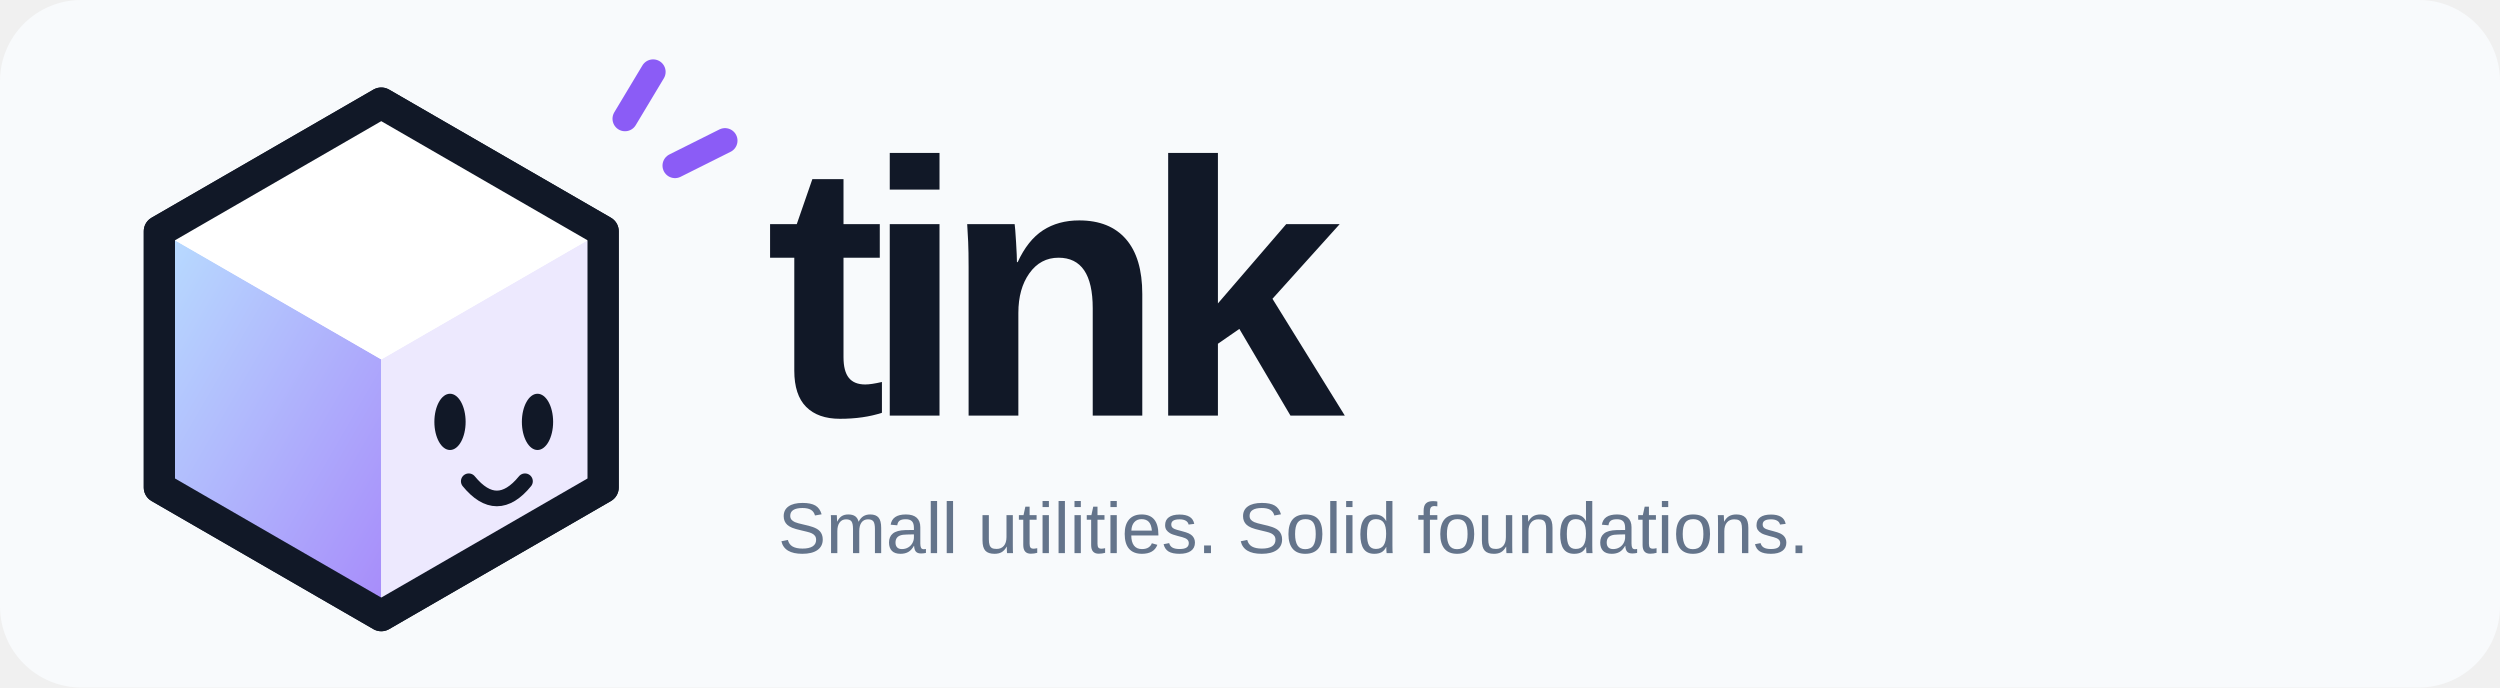
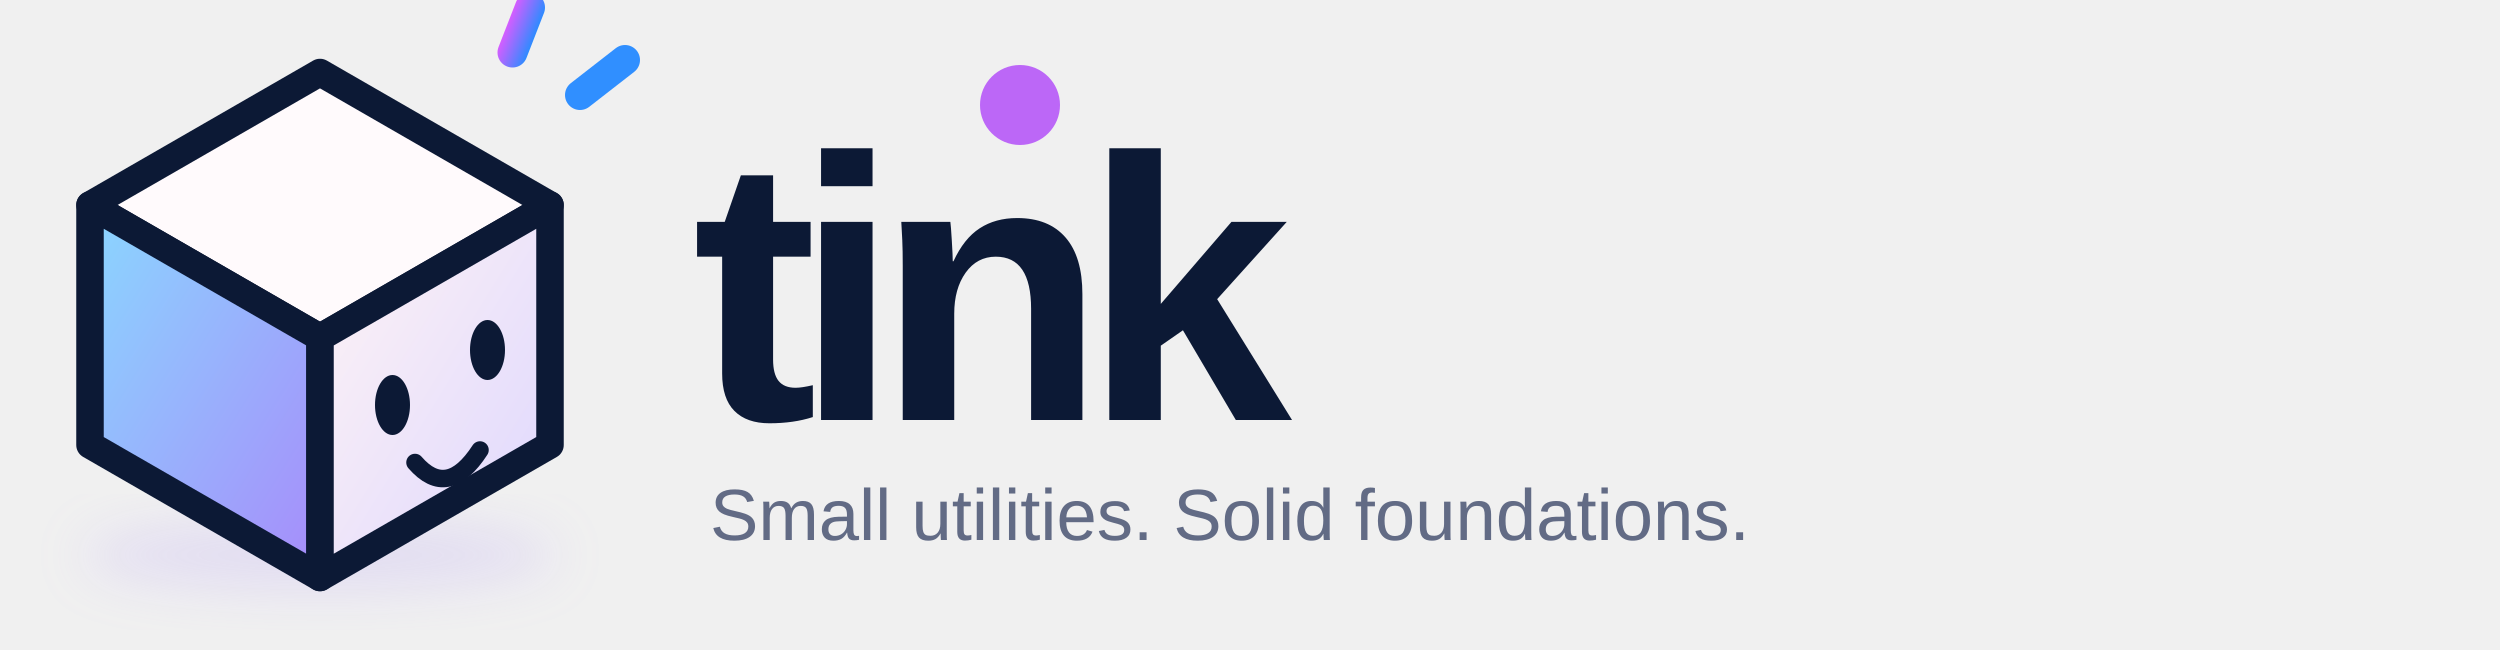
- <svg xmlns="http://www.w3.org/2000/svg" viewBox="0 0 800 220" role="img" aria-labelledby="title desc">
+ <svg xmlns="http://www.w3.org/2000/svg" viewBox="0 0 1000 260" role="img" aria-labelledby="title desc">
  <defs>
-     <linearGradient id="cube" x1="0" y1="0" x2="1" y2="1">
-       <stop stop-color="#b8ddff" />
+     <linearGradient id="left" x1="0" y1="0" x2="1" y2="1">
+       <stop stop-color="#8ad7ff" />
      <stop offset="1" stop-color="#a78bfa" />
    </linearGradient>
+     <linearGradient id="right" x1="0" y1="0" x2="1" y2="1">
+       <stop stop-color="#fff4f5" />
+       <stop offset="1" stop-color="#ddd6fe" />
+     </linearGradient>
+     <linearGradient id="spark" x1="0" y1="0" x2="1" y2="1">
+       <stop stop-color="#dc5bff" />
+       <stop offset="1" stop-color="#278dff" />
+     </linearGradient>
+     <filter id="shadow" x="-30%" y="-30%" width="160%" height="180%">
+       <feGaussianBlur stdDeviation="10" />
+     </filter>
  </defs>
-   <rect width="800" height="220" rx="26" fill="#f8fafc" />
-   <g transform="translate(40 28)">
-     <path d="M82 5 153 46v82l-71 41-71-41V46Z" fill="#fff" stroke="#111827" stroke-width="10" stroke-linejoin="round" />
-     <path d="M11 46 82 87v82l-71-41Z" fill="url(#cube)" />
-     <path d="M82 87 153 46v82l-71 41Z" fill="#ede9fe" />
-     <path d="m11 46 71-41 71 41-71 41Z" fill="#fff" />
-     <path d="M82 5 153 46v82l-71 41-71-41V46Z" fill="none" stroke="#111827" stroke-width="10" stroke-linejoin="round" />
-     <ellipse cx="104" cy="107" rx="5" ry="9" fill="#111827" />
-     <ellipse cx="132" cy="107" rx="5" ry="9" fill="#111827" />
-     <path d="M110 126q9 11 18 0" fill="none" stroke="#111827" stroke-width="5" stroke-linecap="round" />
-     <path d="m160 10 9-15m7 30 16-8" stroke="#8b5cf6" stroke-width="8" stroke-linecap="round" />
+   <ellipse cx="128" cy="222" rx="95" ry="15" fill="#a78bfa" opacity=".18" filter="url(#shadow)" />
+   <g stroke="#0c1935" stroke-width="11" stroke-linejoin="round">
+     <path d="M36 82 128 29 220 82 128 135Z" fill="#fffafc" />
+     <path d="M36 82 128 135 128 231 36 178Z" fill="url(#left)" />
+     <path d="M128 135 220 82 220 178 128 231Z" fill="url(#right)" />
  </g>
-   <text x="245" y="133" font-family="Arial,Helvetica,sans-serif" font-size="116" font-weight="800" letter-spacing="-7" fill="#111827">tink</text>
-   <text x="249" y="177" font-family="Arial,Helvetica,sans-serif" font-size="23" fill="#64748b">Small utilities. Solid foundations.</text>
+   <g fill="#0c1935">
+     <ellipse cx="157" cy="162" rx="7" ry="12" />
+     <ellipse cx="195" cy="140" rx="7" ry="12" />
+   </g>
+   <path d="M166 185q13 15 26-5" fill="none" stroke="#0c1935" stroke-width="7" stroke-linecap="round" />
+   <path d="m205 21 7-18" stroke="url(#spark)" stroke-width="12" stroke-linecap="round" />
+   <path d="m232 38 18-14" stroke="#308fff" stroke-width="12" stroke-linecap="round" />
+   <text x="277" y="168" fill="#0c1935" font-family="Arial,Helvetica,sans-serif" font-size="150" font-weight="800" letter-spacing="-9">tink</text>
+   <circle cx="408" cy="42" r="16" fill="#bc67f7" />
+   <text x="284" y="216" fill="#626b85" font-family="Arial,Helvetica,sans-serif" font-size="29" font-weight="400">Small utilities. Solid foundations.</text>
</svg>
